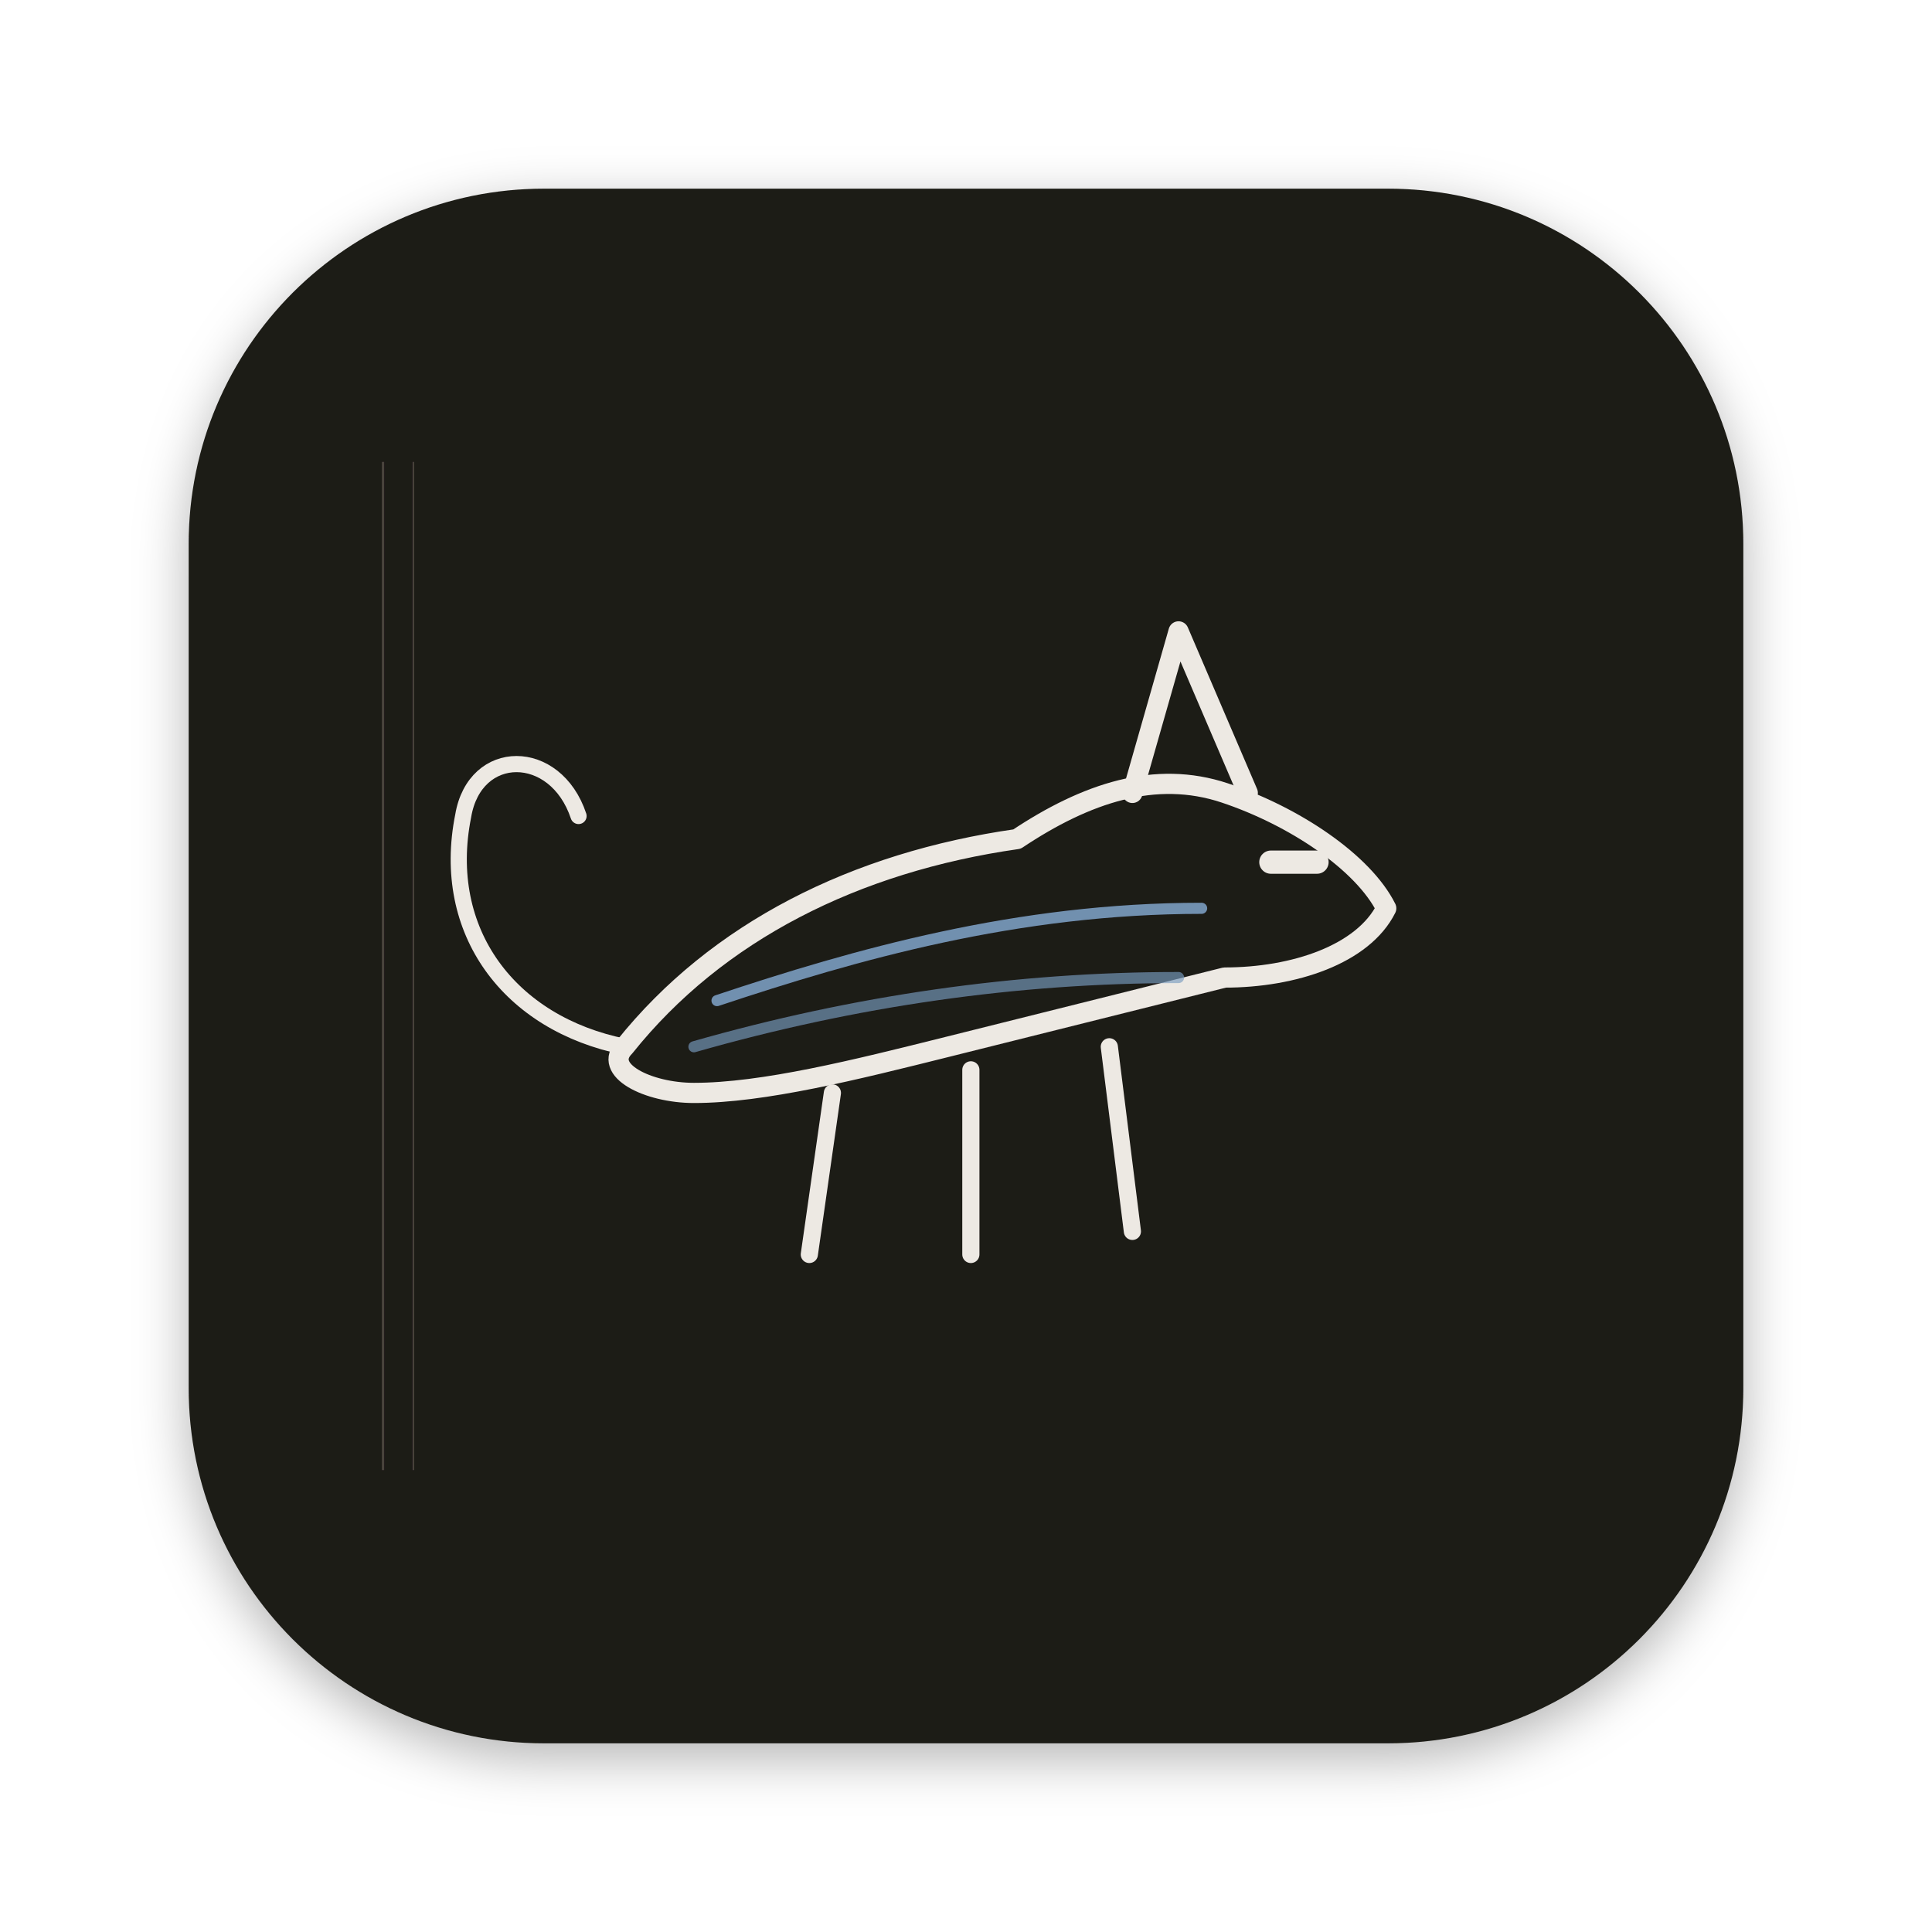
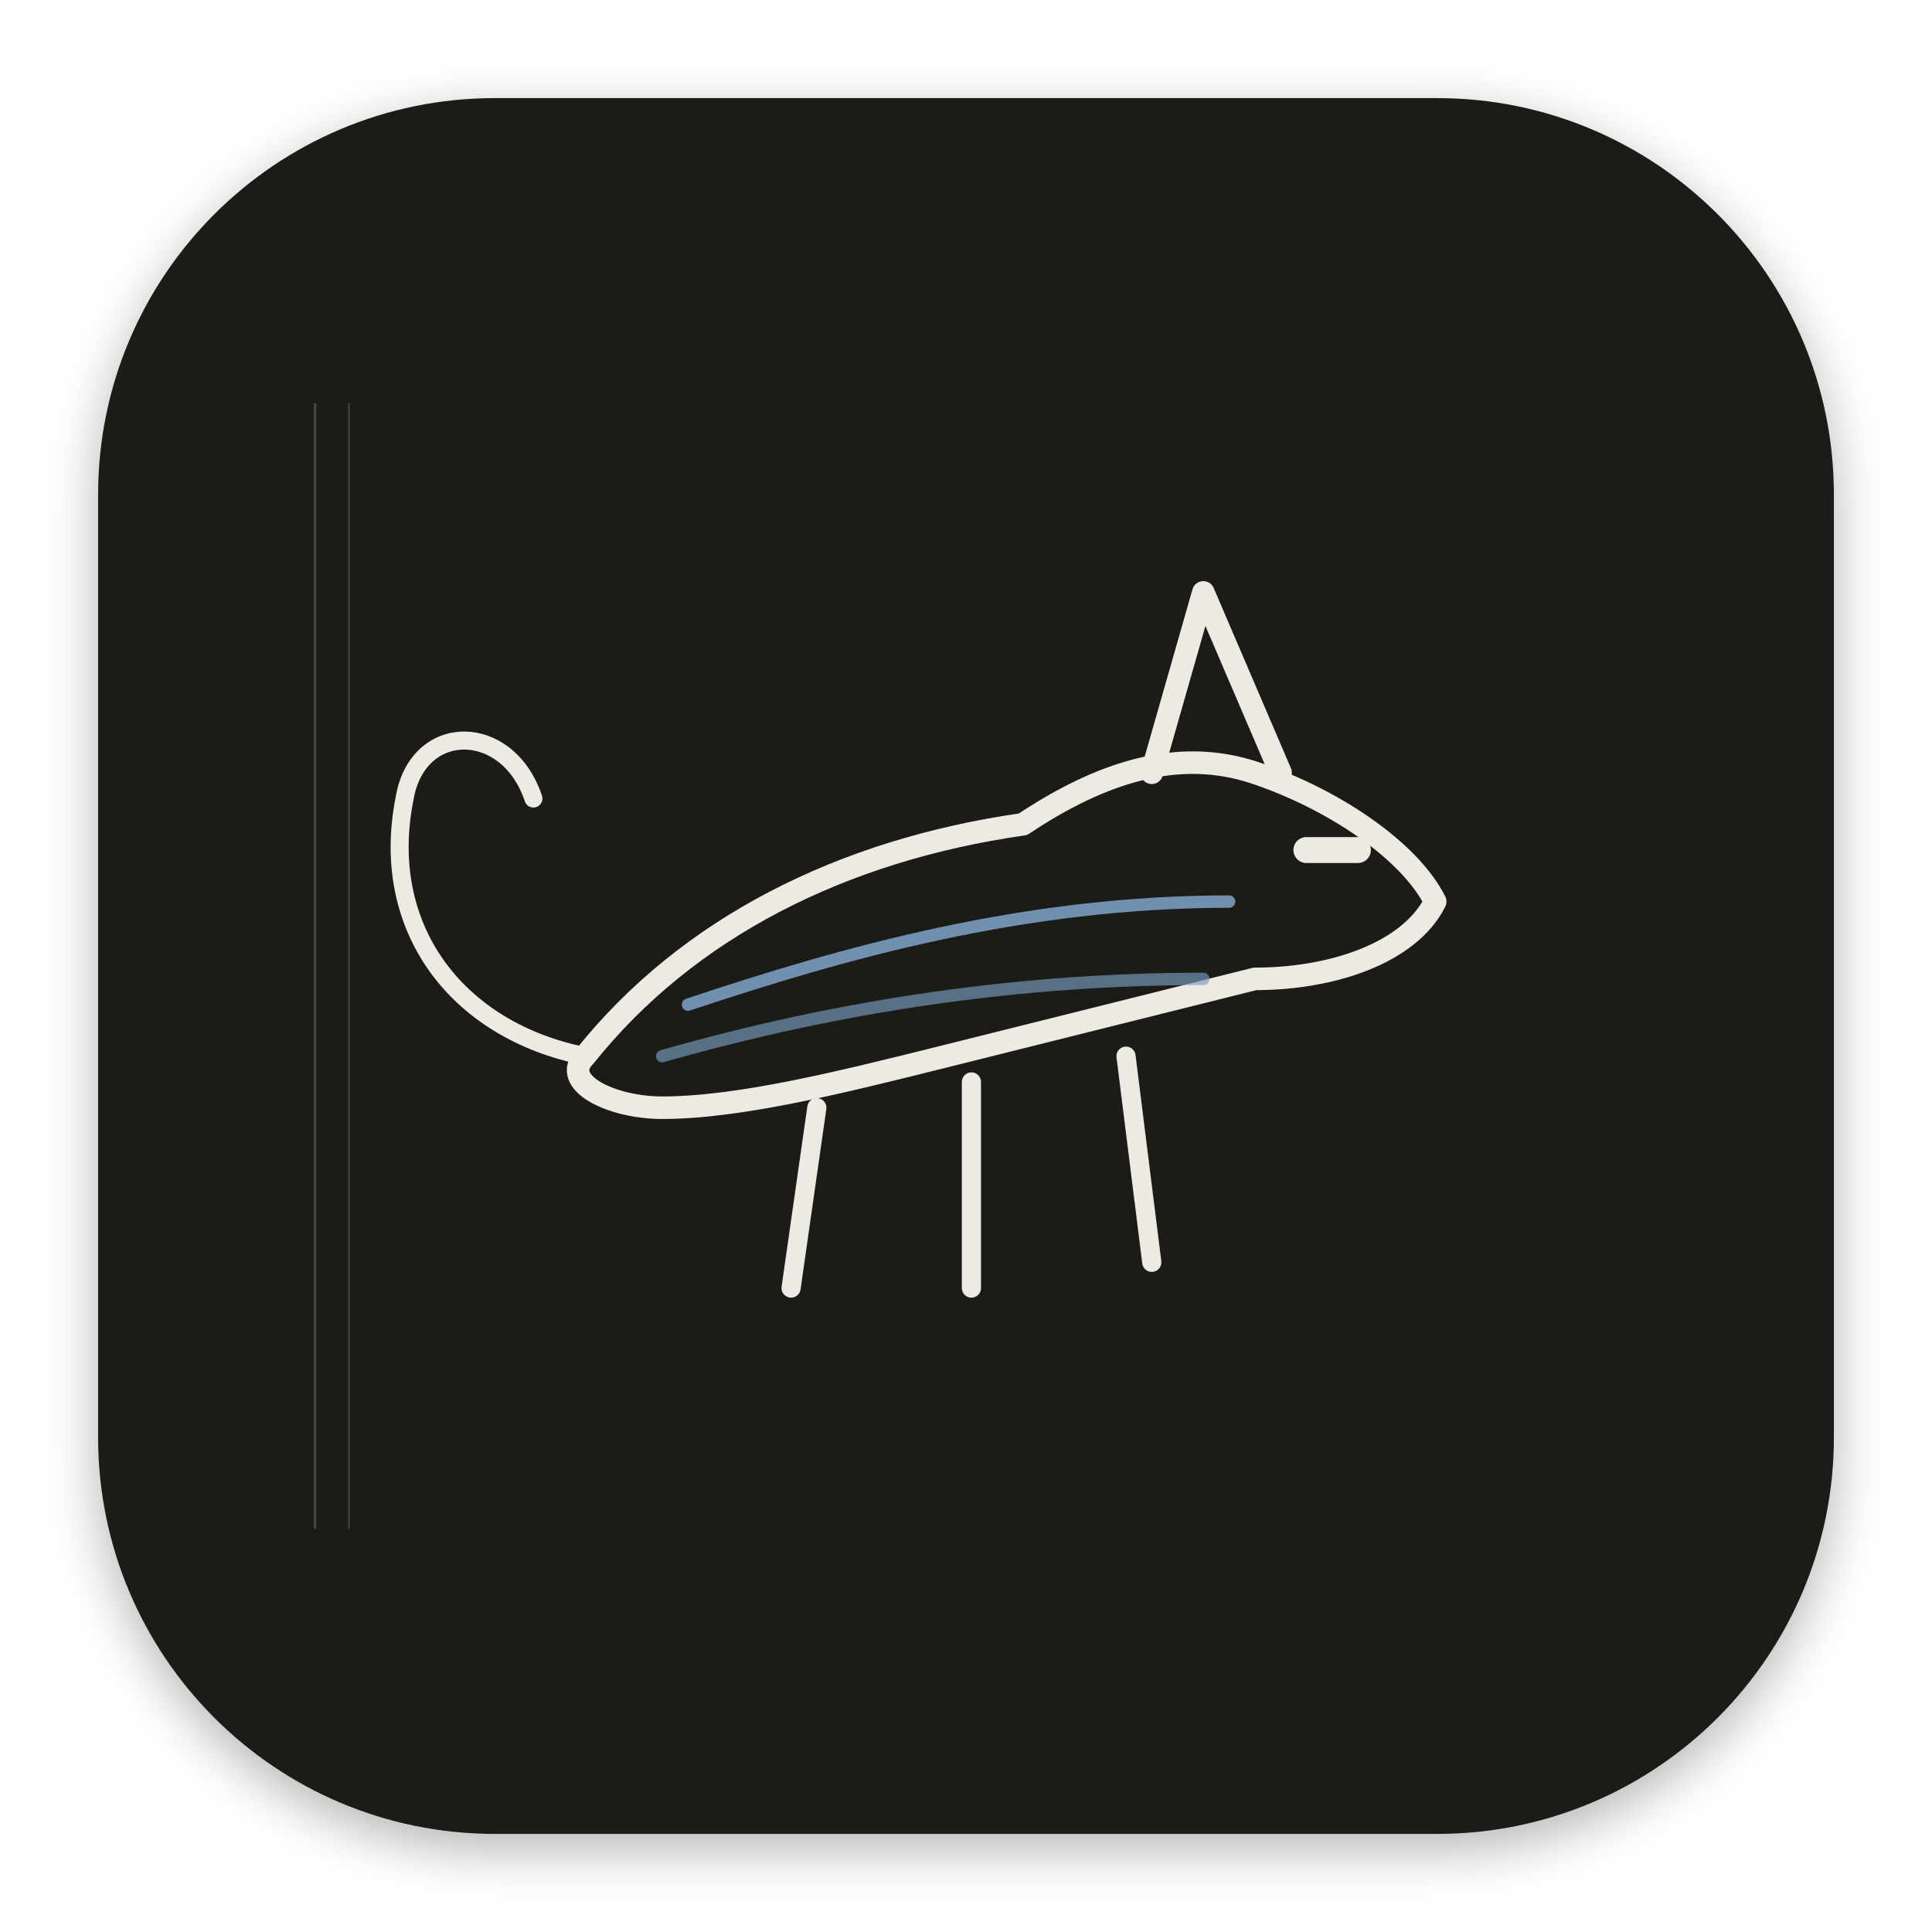
<svg xmlns="http://www.w3.org/2000/svg" width="1024" height="1024" viewBox="0 0 1024 1024">
  <defs>
    <clipPath id="r">
      <rect x="0" y="0" width="1024" height="1024" rx="234" ry="234" />
    </clipPath>
    <filter id="shadow" x="-20%" y="-20%" width="140%" height="140%">
      <feDropShadow dx="0" dy="8" stdDeviation="14" flood-color="#000000" flood-opacity="0.3" />
    </filter>
  </defs>
  <g filter="url(#shadow)">
-     <g transform="translate(100 100) scale(0.8046875)">
+     <g transform="translate(52 52) scale(0.8984375)">
      <g clip-path="url(#r)">
        <rect x="0" y="0" width="1024" height="1024" rx="234" ry="234" fill="#1C1A18" />
        <line x1="128" y1="180" x2="128" y2="844" stroke="#4A443D" stroke-width="1.5" />
        <line x1="148" y1="180" x2="148" y2="844" stroke="#4A443D" stroke-width="1" />
        <g transform="translate(120,170) scale(7.6)">
          <path d="M 22 52 C 30 42, 42 36, 56 34 C 62 30, 68 28, 74 30 C 80 32, 86 36, 88 40 C 86 44, 80 46, 74 46 C 66 48, 58 50, 50 52 C 42 54, 34 56, 28 56 C 24 56, 20 54, 22 52 Z" fill="none" stroke="#EDE9E3" stroke-width="1.75" stroke-linecap="round" stroke-linejoin="round" />
          <path d="M 66 30 L 70 16 L 76 30" fill="none" stroke="#EDE9E3" stroke-width="1.75" stroke-linecap="round" stroke-linejoin="round" />
          <path d="M 78 36 L 82 36" fill="none" stroke="#EDE9E3" stroke-width="2.013" stroke-linecap="round" />
          <path d="M 30 48 C 42 44, 56 40, 72 40" fill="none" stroke="#7A9CC0" stroke-width="0.963" stroke-linecap="round" opacity="0.9" />
          <path d="M 28 52 C 42 48, 56 46, 70 46" fill="none" stroke="#7A9CC0" stroke-width="0.963" stroke-linecap="round" opacity="0.65" />
          <path d="M 40 56 L 38 70 M 52 54 L 52 70 M 64 52 L 66 68" fill="none" stroke="#EDE9E3" stroke-width="1.488" stroke-linecap="round" />
          <path d="M 22 52 C 12 50, 6 42, 8 32 C 9 26, 16 26, 18 32" fill="none" stroke="#EDE9E3" stroke-width="1.4" stroke-linecap="round" />
        </g>
      </g>
    </g>
  </g>
</svg>
